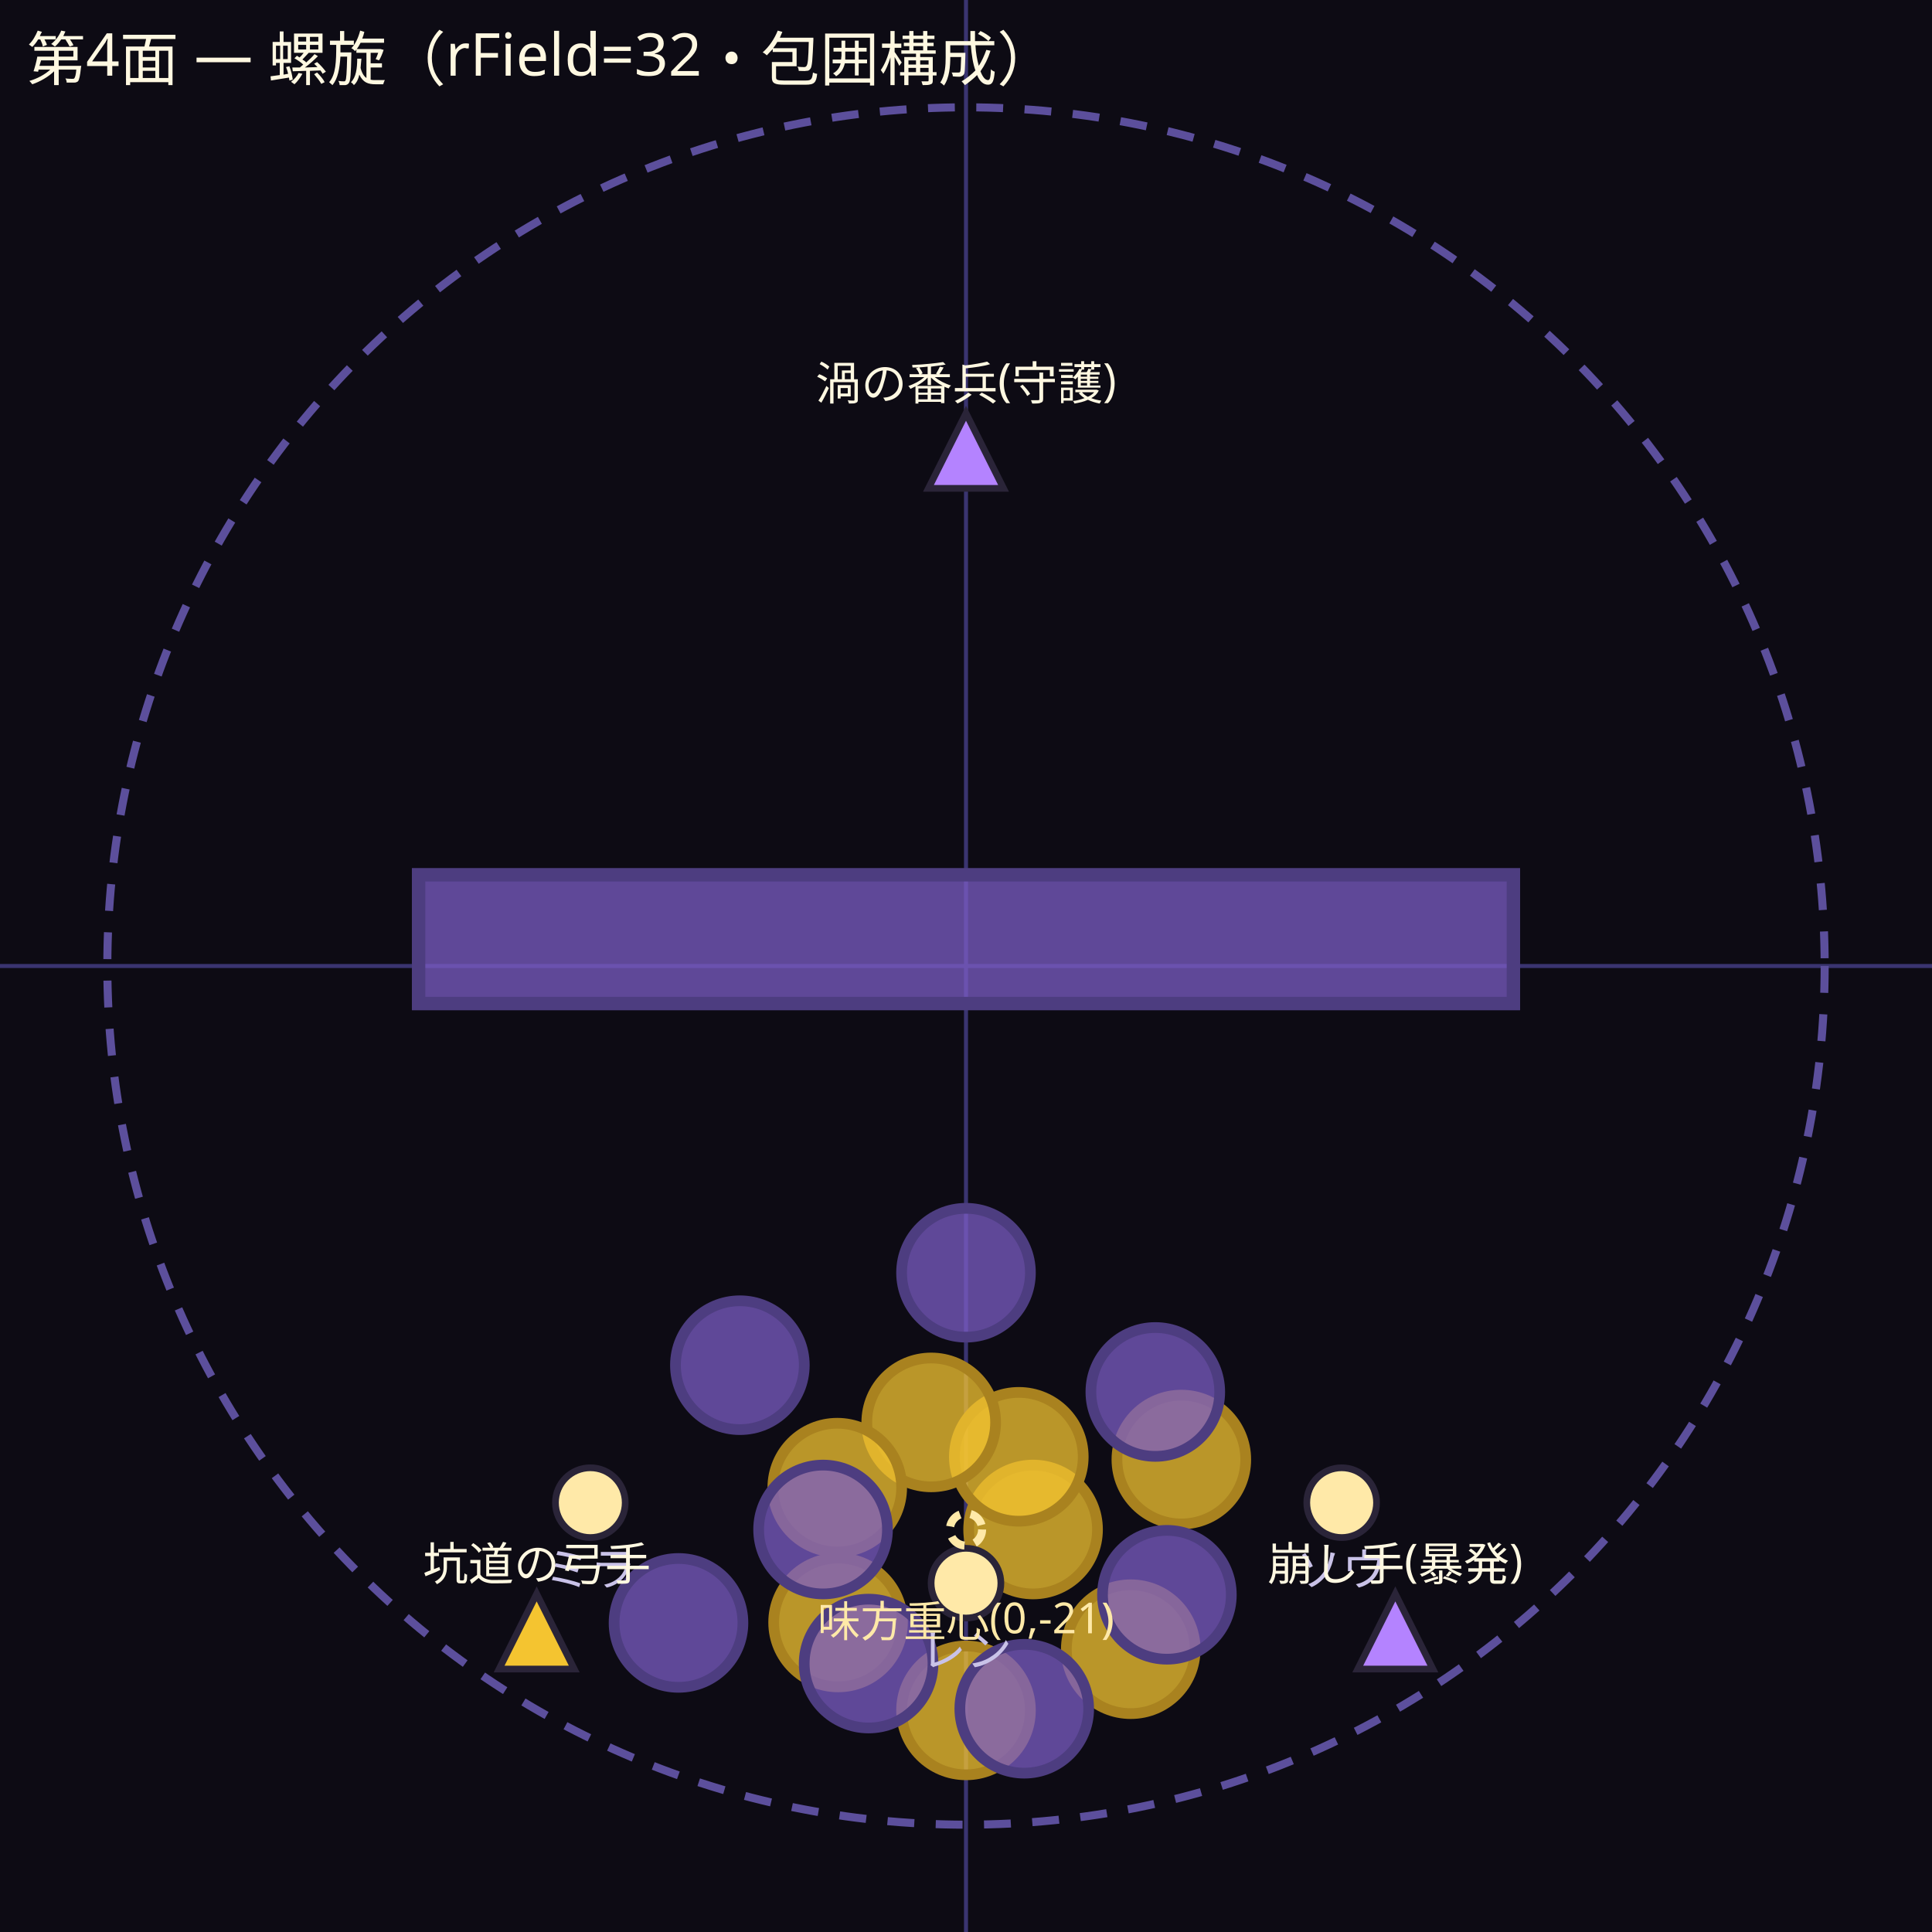
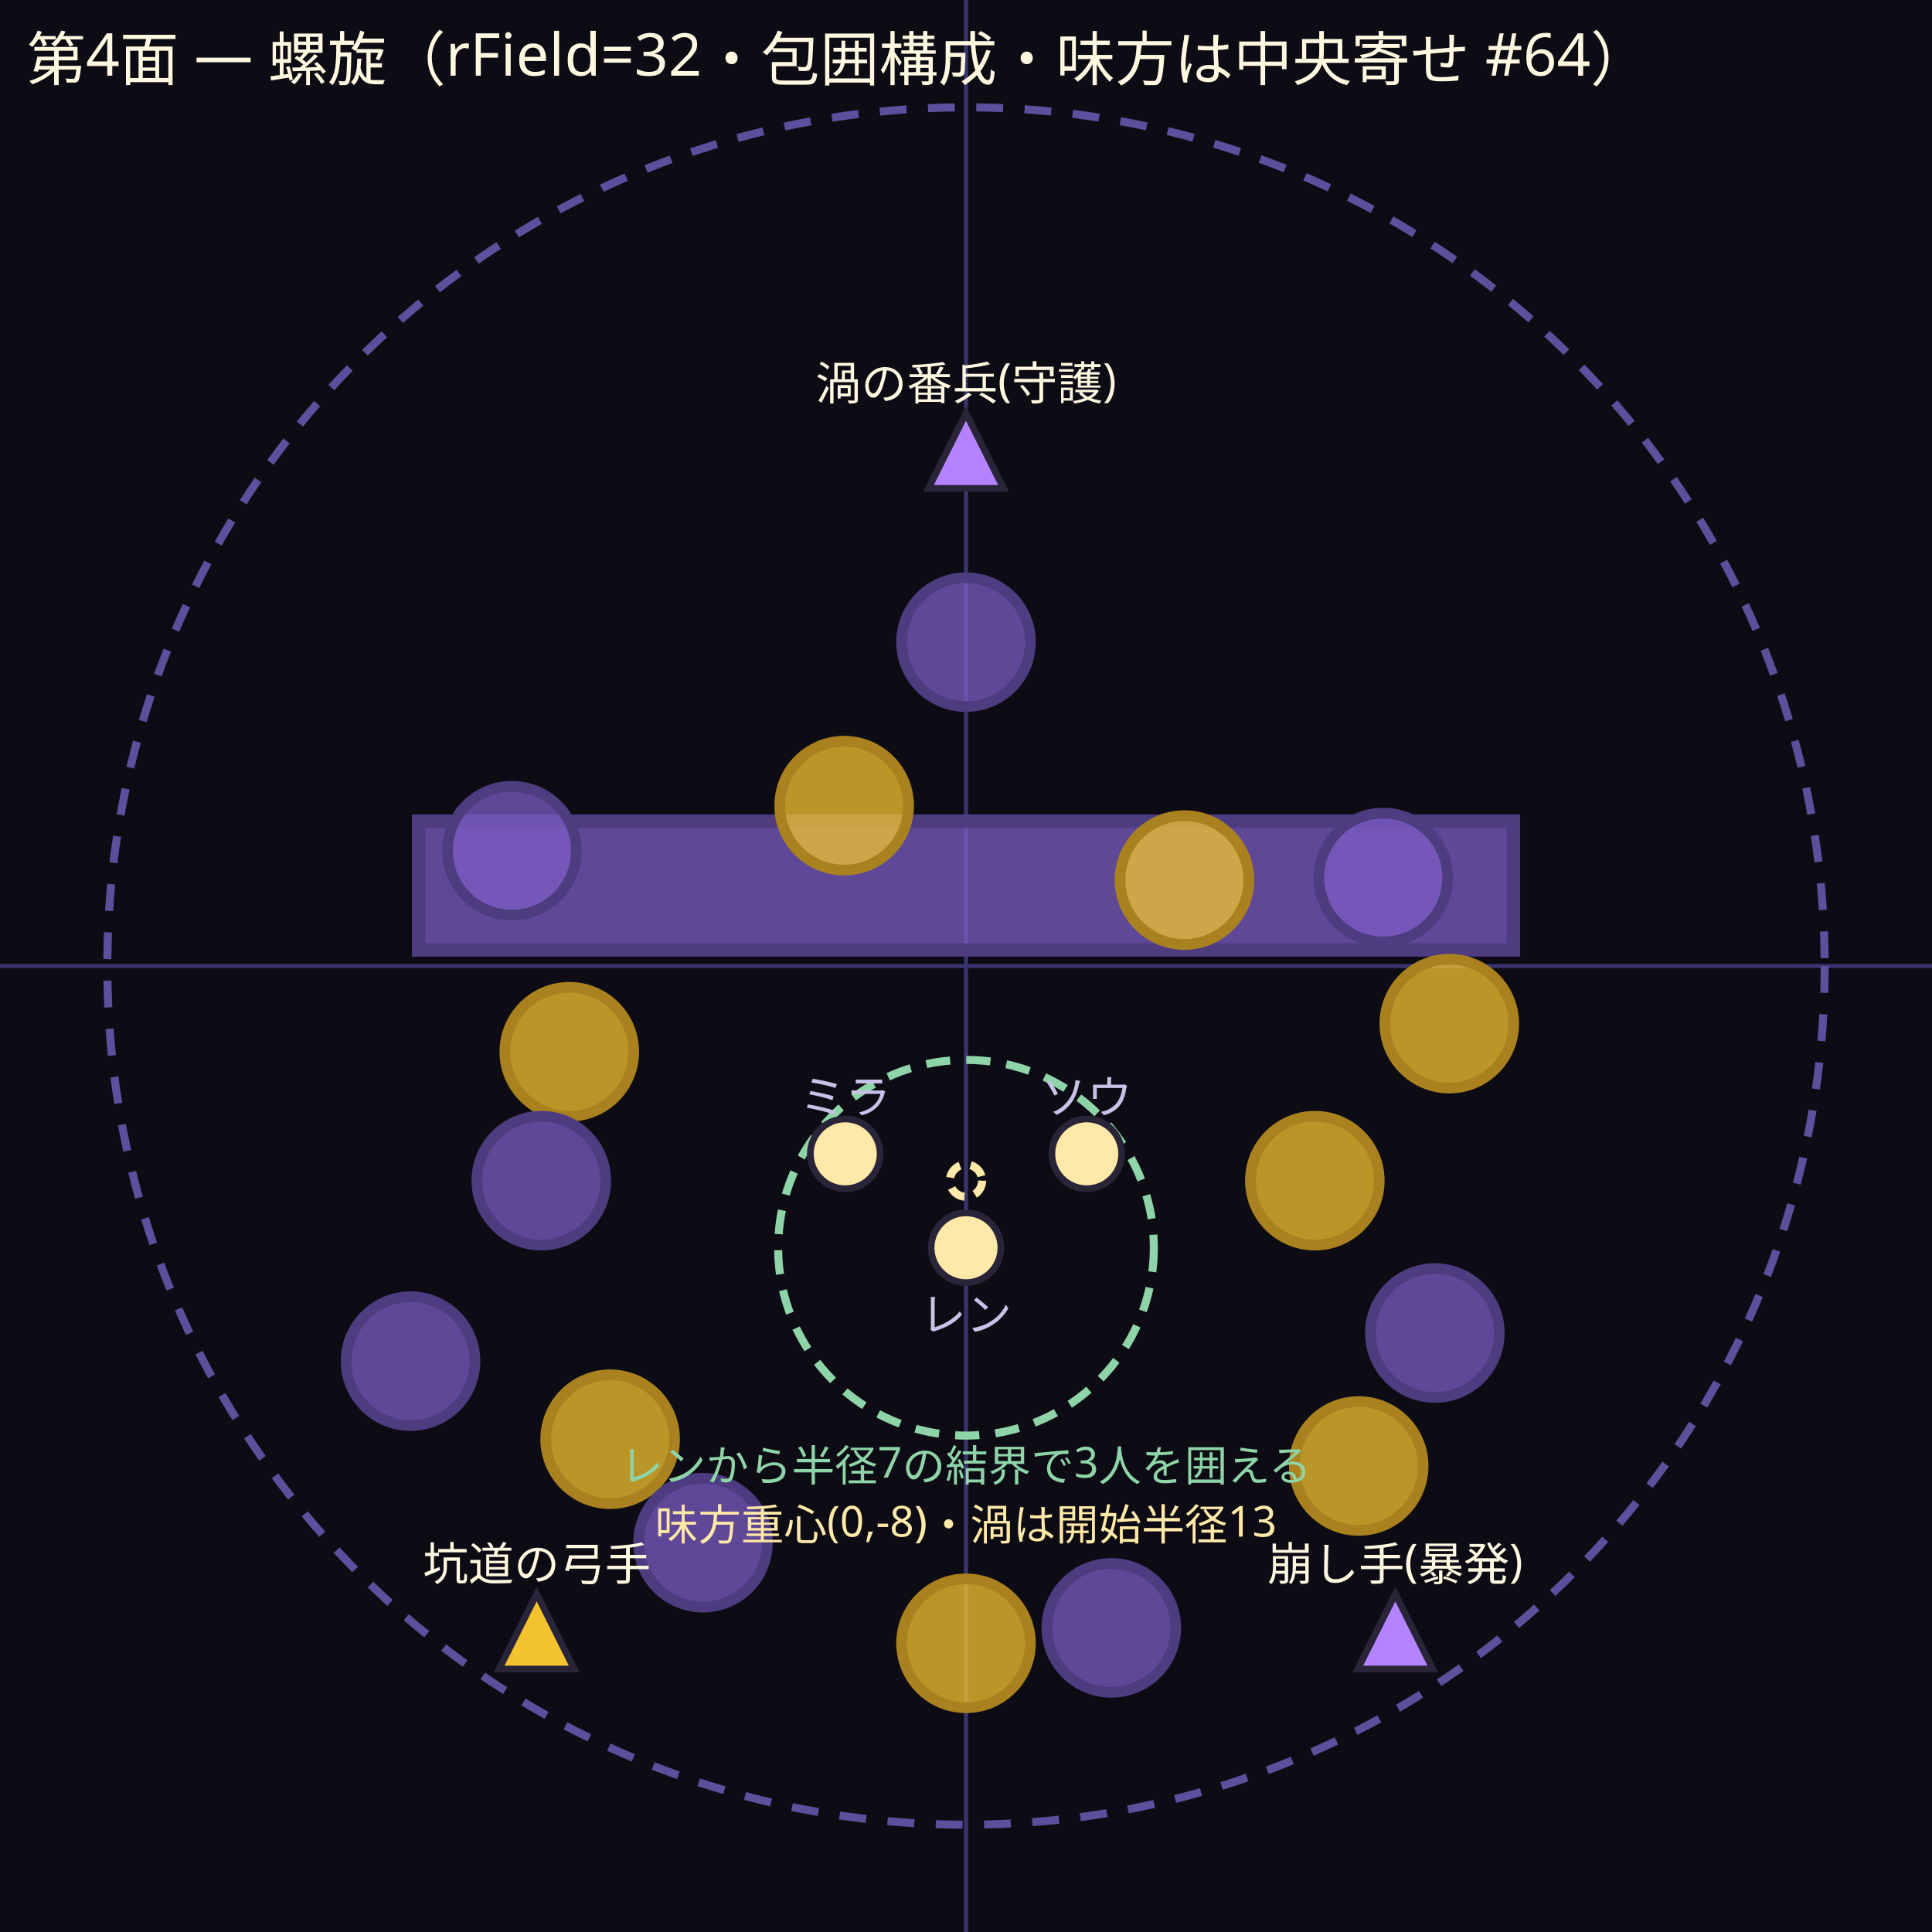
<svg xmlns="http://www.w3.org/2000/svg" viewBox="-36 -36 72 72" font-family="sans-serif">
  <rect x="-36" y="-36" width="72" height="72" fill="#0d0b14" />
  <line x1="-36" y1="0" x2="36" y2="0" stroke="#3a3470" stroke-width="0.15" />
  <line x1="0" y1="-36" x2="0" y2="36" stroke="#3a3470" stroke-width="0.15" />
  <circle cx="0" cy="0" r="32" fill="none" stroke="#5c4f9c" stroke-width="0.3" stroke-dasharray="1,0.8" />
-   <rect x="-20.4" y="-3.4" width="40.8" height="4.8" fill="#7b5cc4" fill-opacity="0.75" stroke="#4d3d80" stroke-width="0.5" />
-   <circle cx="2.5" cy="21" r="2.4" fill="#f4c430" fill-opacity="0.75" stroke="#a9821f" stroke-width="0.4" />
-   <circle cx="1.968" cy="18.291" r="2.4" fill="#f4c430" fill-opacity="0.75" stroke="#a9821f" stroke-width="0.4" />
-   <circle cx="-1.297" cy="17.009" r="2.4" fill="#f4c430" fill-opacity="0.75" stroke="#a9821f" stroke-width="0.4" />
-   <circle cx="-4.798" cy="19.441" r="2.4" fill="#f4c430" fill-opacity="0.75" stroke="#a9821f" stroke-width="0.4" />
-   <circle cx="-4.767" cy="24.464" r="2.4" fill="#f4c430" fill-opacity="0.75" stroke="#a9821f" stroke-width="0.4" />
-   <circle cx="-1.2383291806375823e-15" cy="27.741" r="2.4" fill="#f4c430" fill-opacity="0.75" stroke="#a9821f" stroke-width="0.4" />
-   <circle cx="6.14" cy="25.461" r="2.4" fill="#f4c430" fill-opacity="0.75" stroke="#a9821f" stroke-width="0.4" />
-   <circle cx="8.025" cy="18.393" r="2.4" fill="#f4c430" fill-opacity="0.75" stroke="#a9821f" stroke-width="0.4" />
-   <circle cx="-5.327" cy="21" r="2.4" fill="#7b5cc4" fill-opacity="0.75" stroke="#4d3d80" stroke-width="0.4" />
-   <circle cx="-3.63" cy="25.996" r="2.4" fill="#7b5cc4" fill-opacity="0.75" stroke="#4d3d80" stroke-width="0.4" />
-   <circle cx="2.171" cy="27.68" r="2.4" fill="#7b5cc4" fill-opacity="0.75" stroke="#4d3d80" stroke-width="0.4" />
-   <circle cx="7.487" cy="23.433" r="2.4" fill="#7b5cc4" fill-opacity="0.75" stroke="#4d3d80" stroke-width="0.4" />
-   <circle cx="7.055" cy="15.874" r="2.4" fill="#7b5cc4" fill-opacity="0.75" stroke="#4d3d80" stroke-width="0.4" />
-   <circle cx="2.92953377990411e-15" cy="11.431" r="2.4" fill="#7b5cc4" fill-opacity="0.75" stroke="#4d3d80" stroke-width="0.4" />
-   <circle cx="-8.427" cy="14.877" r="2.4" fill="#7b5cc4" fill-opacity="0.75" stroke="#4d3d80" stroke-width="0.4" />
-   <circle cx="-10.714" cy="24.481" r="2.4" fill="#7b5cc4" fill-opacity="0.75" stroke="#4d3d80" stroke-width="0.4" />
+   <rect x="-20.4" y="-5.4" width="40.8" height="4.8" fill="#7b5cc4" fill-opacity="0.75" stroke="#4d3d80" stroke-width="0.5" />
+   <circle cx="13" cy="8" r="2.4" fill="#f4c430" fill-opacity="0.75" stroke="#a9821f" stroke-width="0.4" />
+   <circle cx="8.14" cy="-3.203" r="2.4" fill="#f4c430" fill-opacity="0.75" stroke="#a9821f" stroke-width="0.4" />
+   <circle cx="-4.541" cy="-5.977" r="2.4" fill="#f4c430" fill-opacity="0.75" stroke="#a9821f" stroke-width="0.4" />
+   <circle cx="-14.784" cy="3.196" r="2.4" fill="#f4c430" fill-opacity="0.75" stroke="#a9821f" stroke-width="0.4" />
+   <circle cx="-13.262" cy="17.636" r="2.4" fill="#f4c430" fill-opacity="0.75" stroke="#a9821f" stroke-width="0.4" />
+   <circle cx="0" cy="25.241" r="2.4" fill="#f4c430" fill-opacity="0.75" stroke="#a9821f" stroke-width="0.4" />
+   <circle cx="14.635" cy="18.633" r="2.4" fill="#f4c430" fill-opacity="0.75" stroke="#a9821f" stroke-width="0.4" />
+   <circle cx="18.011" cy="2.148" r="2.4" fill="#f4c430" fill-opacity="0.75" stroke="#a9821f" stroke-width="0.4" />
+   <circle cx="-15.827" cy="8" r="2.4" fill="#7b5cc4" fill-opacity="0.75" stroke="#4d3d80" stroke-width="0.4" />
+   <circle cx="-9.802" cy="21.491" r="2.4" fill="#7b5cc4" fill-opacity="0.75" stroke="#4d3d80" stroke-width="0.4" />
+   <circle cx="5.415" cy="24.666" r="2.4" fill="#7b5cc4" fill-opacity="0.75" stroke="#4d3d80" stroke-width="0.4" />
+   <circle cx="17.473" cy="13.677" r="2.4" fill="#7b5cc4" fill-opacity="0.75" stroke="#4d3d80" stroke-width="0.4" />
+   <circle cx="15.55" cy="-3.297" r="2.4" fill="#7b5cc4" fill-opacity="0.75" stroke="#4d3d80" stroke-width="0.4" />
+   <circle cx="0" cy="-12.069" r="2.4" fill="#7b5cc4" fill-opacity="0.75" stroke="#4d3d80" stroke-width="0.4" />
+   <circle cx="-16.922" cy="-4.295" r="2.4" fill="#7b5cc4" fill-opacity="0.75" stroke="#4d3d80" stroke-width="0.4" />
+   <circle cx="-20.7" cy="14.726" r="2.4" fill="#7b5cc4" fill-opacity="0.75" stroke="#4d3d80" stroke-width="0.4" />
+   <circle cx="0" cy="10.5" r="7" fill="none" stroke="#8fd4a8" stroke-width="0.3" stroke-dasharray="0.9,0.6" />
+   <text x="0" y="19.2" font-size="1.6" fill="#8fd4a8" text-anchor="middle">レンから半径7の結界で3人を囲える</text>
  <g>
-     <circle cx="-14" cy="20" r="1.3" fill="#ffe9a8" stroke="#2a2438" stroke-width="0.25" />
-     <text x="-14" y="23.1" font-size="1.7" fill="#c9c2e8" text-anchor="middle" font-family="sans-serif">ミラ</text>
+     <circle cx="-4.5" cy="7" r="1.3" fill="#ffe9a8" stroke="#2a2438" stroke-width="0.25" />
+     <text x="-4.5" y="5.5" font-size="1.7" fill="#c9c2e8" text-anchor="middle" font-family="sans-serif">ミラ</text>
  </g>
  <g>
-     <circle cx="0" cy="23" r="1.3" fill="#ffe9a8" stroke="#2a2438" stroke-width="0.25" />
-     <text x="0" y="26.1" font-size="1.7" fill="#c9c2e8" text-anchor="middle" font-family="sans-serif">レン</text>
+     <circle cx="0" cy="10.5" r="1.3" fill="#ffe9a8" stroke="#2a2438" stroke-width="0.25" />
+     <text x="0" y="13.6" font-size="1.7" fill="#c9c2e8" text-anchor="middle" font-family="sans-serif">レン</text>
  </g>
  <g>
-     <circle cx="14" cy="20" r="1.3" fill="#ffe9a8" stroke="#2a2438" stroke-width="0.25" />
-     <text x="14" y="23.1" font-size="1.7" fill="#c9c2e8" text-anchor="middle" font-family="sans-serif">ソウ</text>
+     <circle cx="4.5" cy="7" r="1.3" fill="#ffe9a8" stroke="#2a2438" stroke-width="0.25" />
+     <text x="4.5" y="5.5" font-size="1.7" fill="#c9c2e8" text-anchor="middle" font-family="sans-serif">ソウ</text>
  </g>
-   <circle cx="0" cy="21" r="0.6" fill="none" stroke="#ffe9a8" stroke-width="0.3" stroke-dasharray="0.6,0.4" />
-   <text x="0" y="25" font-size="1.6" fill="#ffe9a8" text-anchor="middle">味方重心(0,-21)</text>
+   <circle cx="0" cy="8" r="0.6" fill="none" stroke="#ffe9a8" stroke-width="0.3" stroke-dasharray="0.6,0.4" />
+   <text x="0" y="21.4" font-size="1.6" fill="#ffe9a8" text-anchor="middle">味方重心(0,-8)・渦は開始半径13</text>
  <g>
    <polygon points="0,-20.6 -1.4,-17.8 1.4,-17.8" fill="#b483ff" stroke="#2a2438" stroke-width="0.25" />
    <text x="0" y="-21.1" font-size="1.7" fill="#fff8e1" text-anchor="middle" font-family="sans-serif">渦の番兵(守護)</text>
  </g>
  <g>
    <polygon points="-16,23.4 -17.4,26.2 -14.6,26.2" fill="#f4c430" stroke="#2a2438" stroke-width="0.25" />
    <text x="-16" y="22.9" font-size="1.7" fill="#fff8e1" text-anchor="middle" font-family="sans-serif">坑道の弓手</text>
  </g>
  <g>
    <polygon points="16,23.4 14.6,26.2 17.4,26.2" fill="#b483ff" stroke="#2a2438" stroke-width="0.25" />
    <text x="16" y="22.9" font-size="1.7" fill="#fff8e1" text-anchor="middle" font-family="sans-serif">崩し手(暴発)</text>
  </g>
-   <text x="-35" y="-33" font-size="2.2" fill="#fff8e1">第4面 ― 螺旋（rField=32・包囲構成）</text>
+   <text x="-35" y="-33" font-size="2.2" fill="#fff8e1">第4面 ― 螺旋（rField=32・包囲構成・味方は中央寄せ #64）</text>
</svg>
